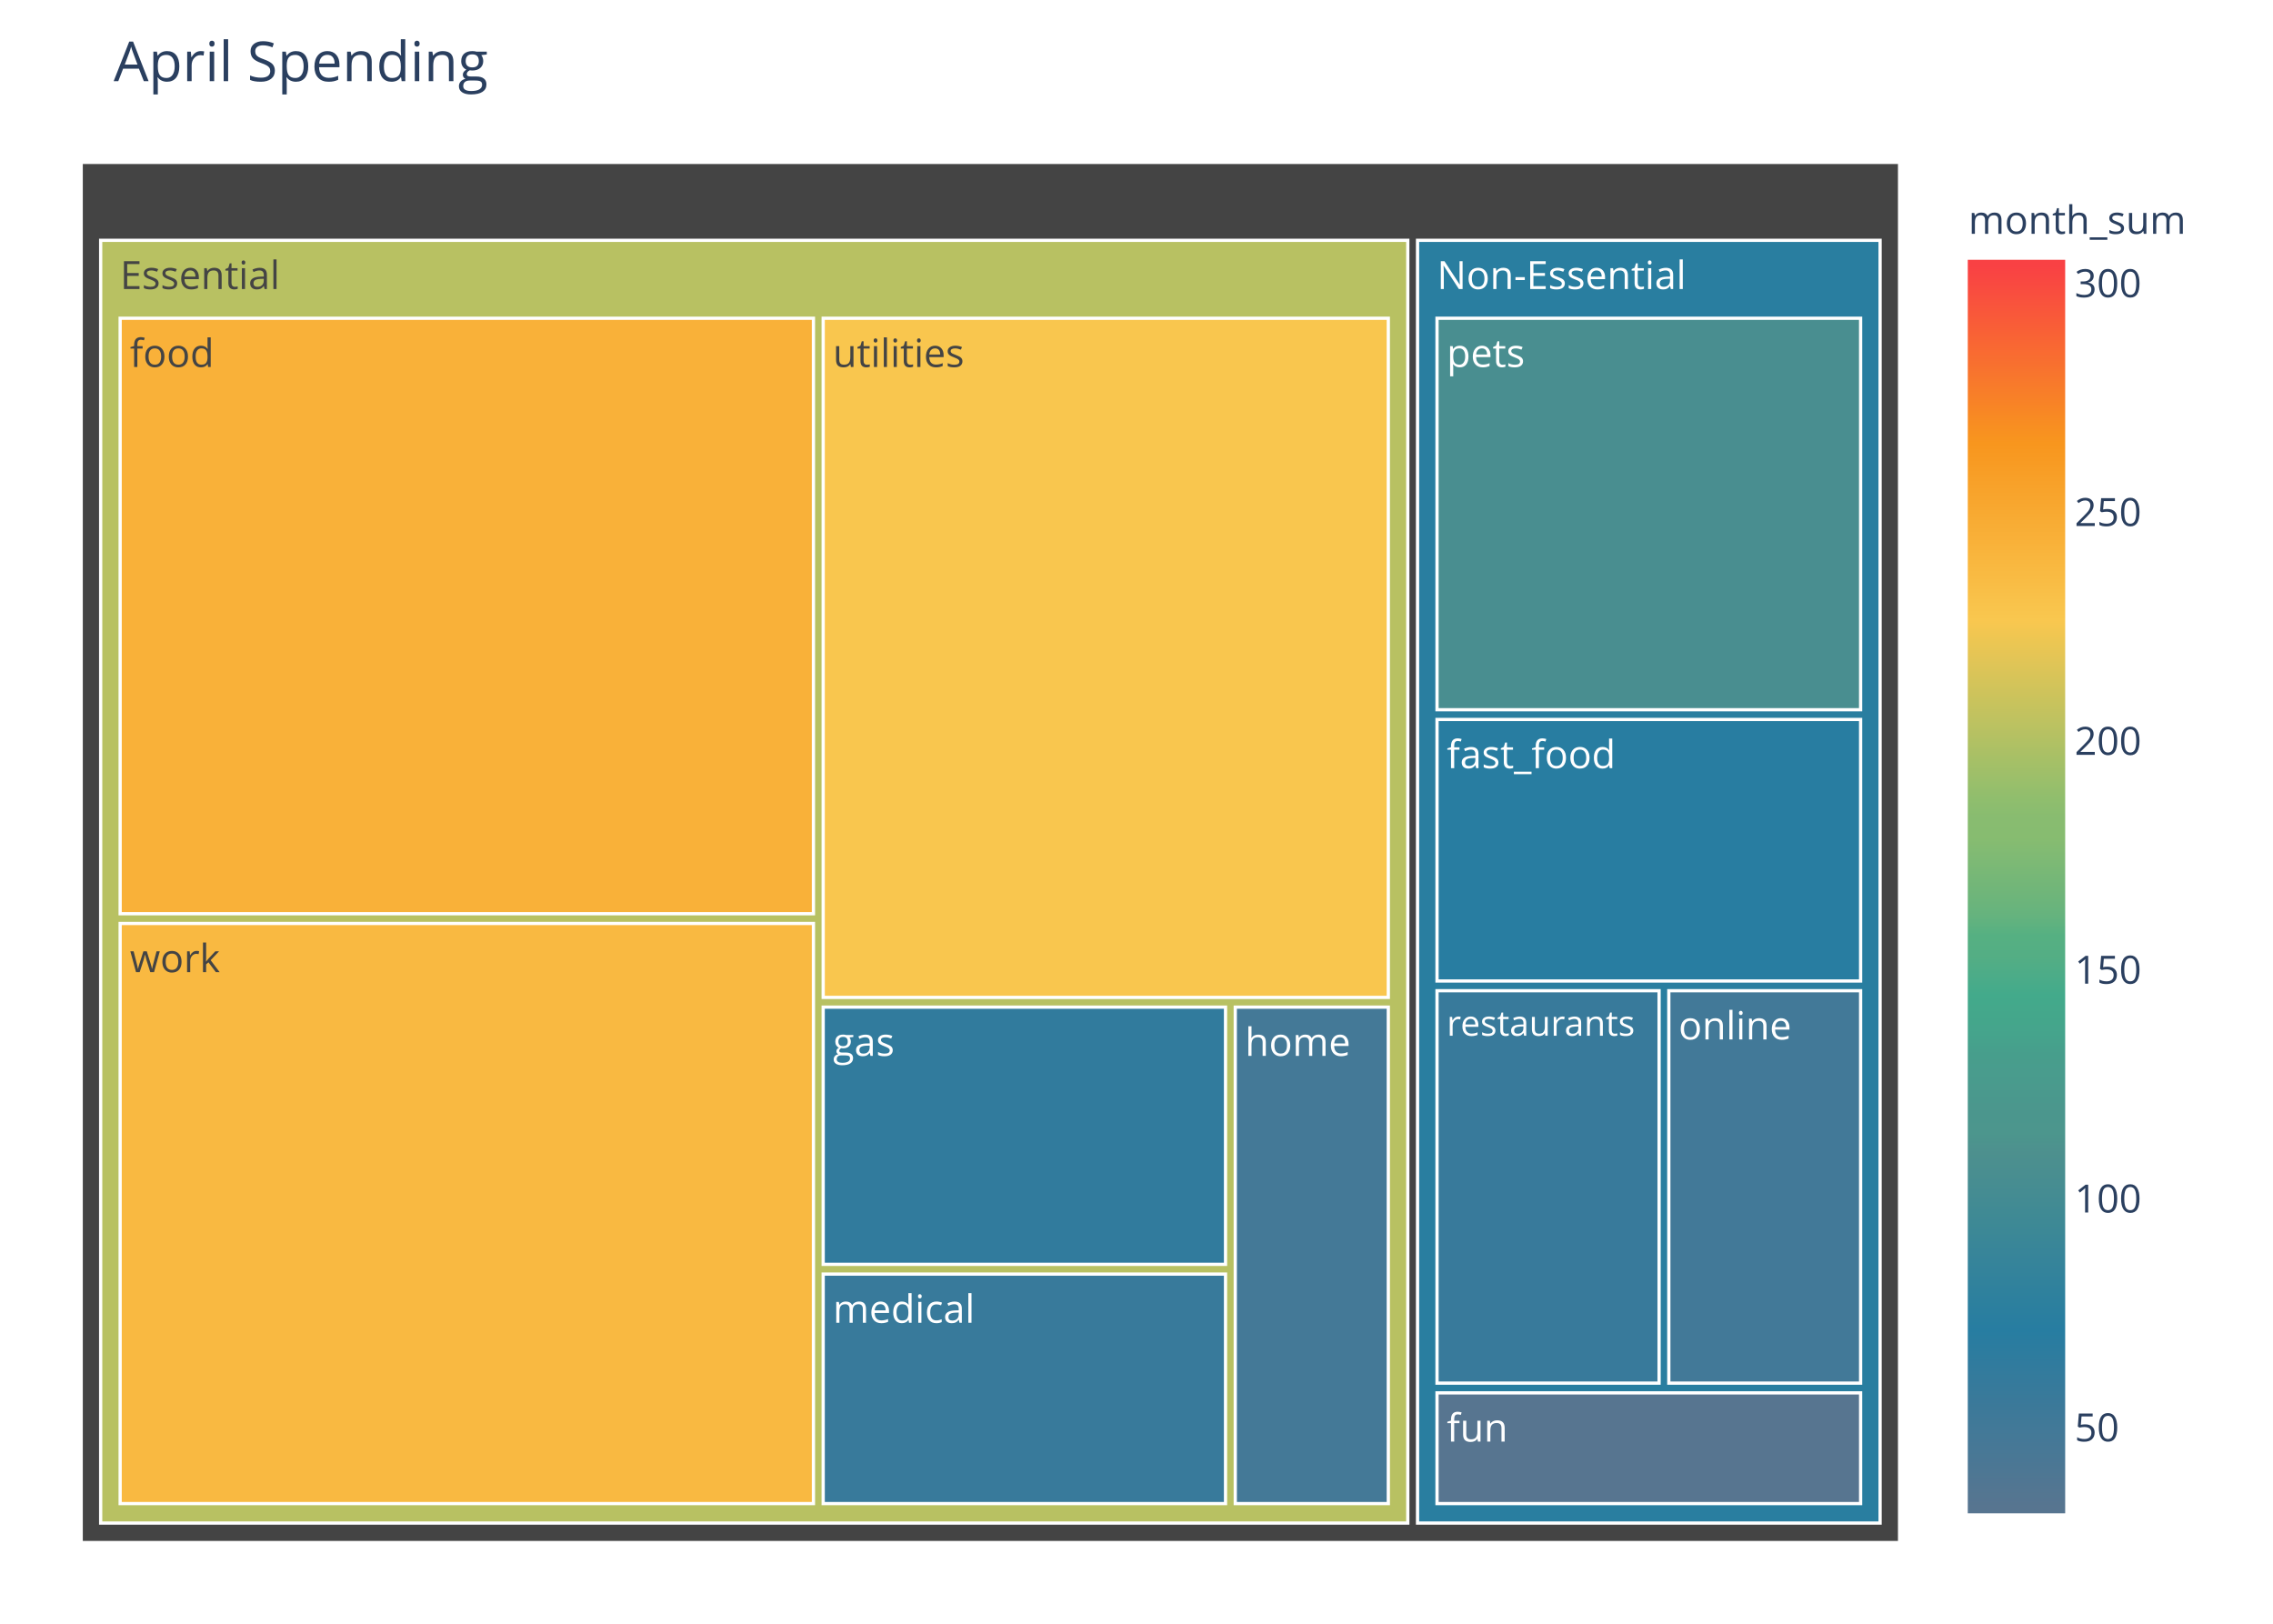
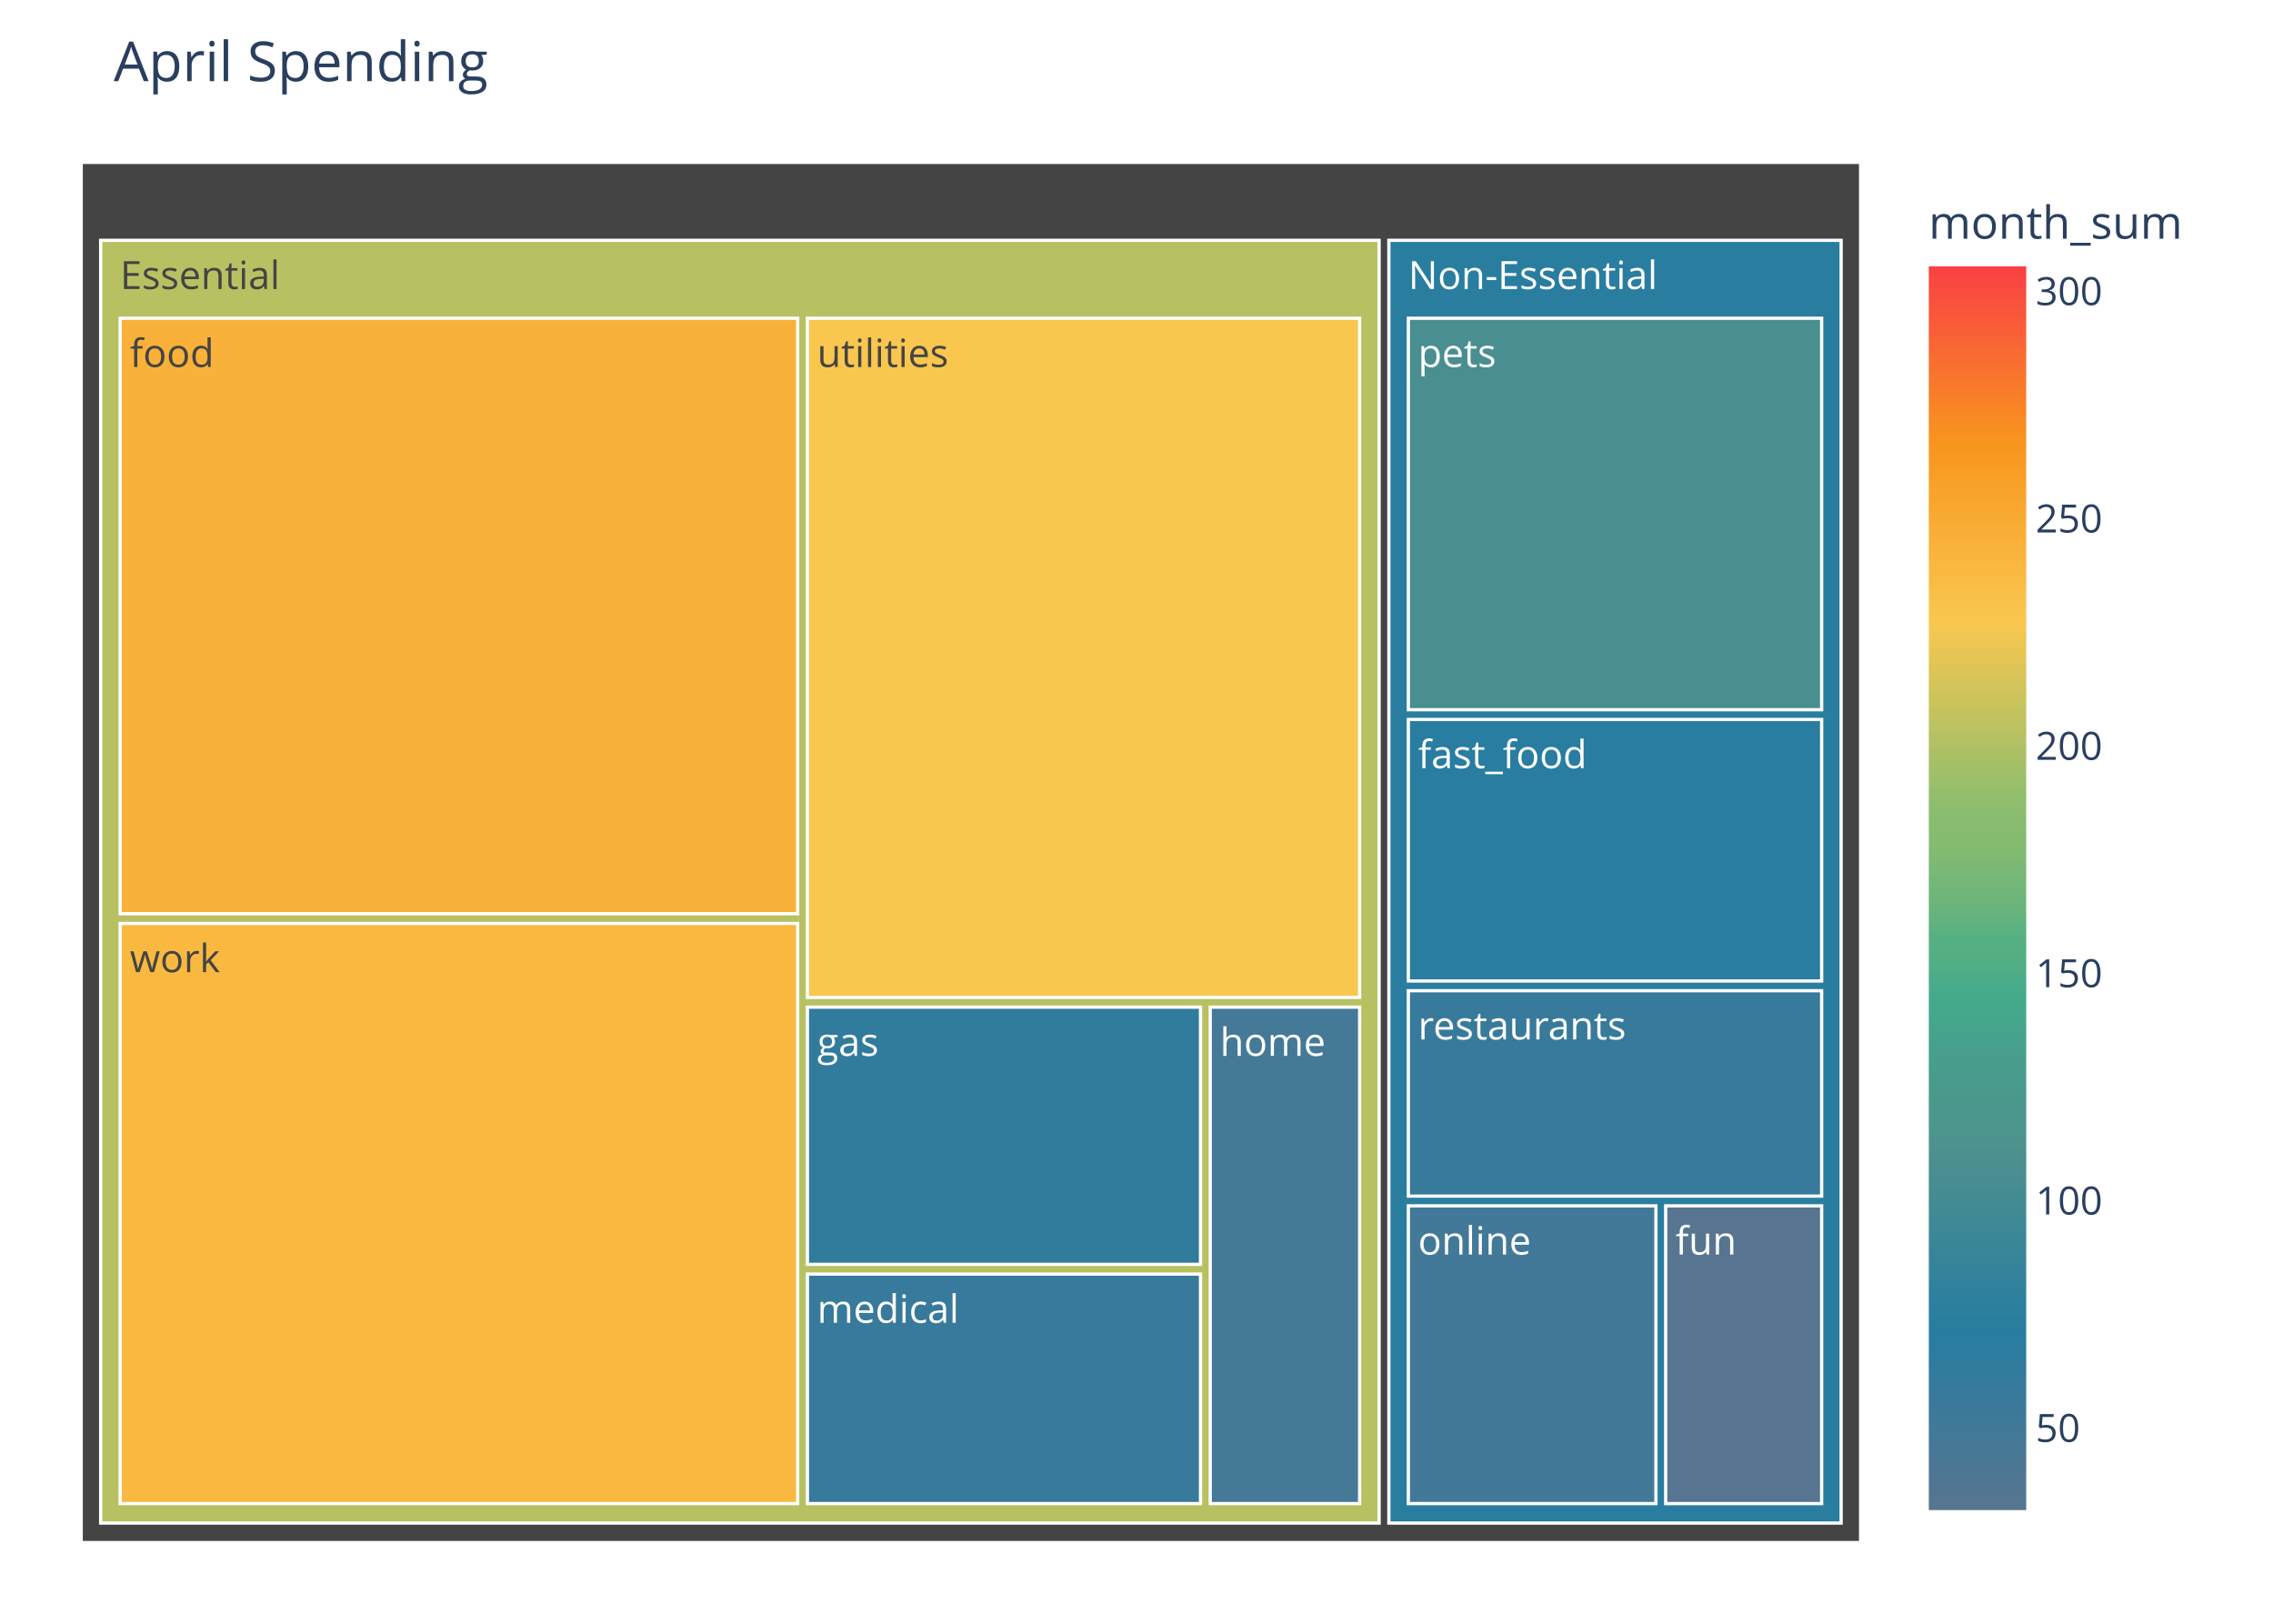
<svg xmlns="http://www.w3.org/2000/svg" class="main-svg" width="700" height="500" style="" viewBox="0 0 700 500">
  <rect x="0" y="0" width="700" height="500" style="fill: rgb(255, 255, 255); fill-opacity: 1;" />
-   <defs id="defs-447a2b">
+   <defs id="defs-4dc5f8">
    <g class="clips" />
    <g class="gradients">
-       <linearGradient x1="0" x2="0" y1="1" y2="0" id="g447a2b-cbcoloraxis">
+       <linearGradient x1="0" x2="0" y1="1" y2="0" id="g4dc5f8-cbcoloraxis">
        <stop offset="0%" stop-color="rgb(87, 117, 144)" stop-opacity="1" />
        <stop offset="1.587%" stop-color="rgb(82, 118, 146)" stop-opacity="1" />
        <stop offset="3.175%" stop-color="rgb(76, 119, 148)" stop-opacity="1" />
        <stop offset="4.762%" stop-color="rgb(71, 120, 150)" stop-opacity="1" />
        <stop offset="6.349%" stop-color="rgb(66, 121, 152)" stop-opacity="1" />
        <stop offset="7.937%" stop-color="rgb(60, 121, 153)" stop-opacity="1" />
        <stop offset="9.524%" stop-color="rgb(55, 122, 155)" stop-opacity="1" />
        <stop offset="11.111%" stop-color="rgb(50, 123, 157)" stop-opacity="1" />
        <stop offset="12.698%" stop-color="rgb(44, 124, 159)" stop-opacity="1" />
        <stop offset="14.286%" stop-color="rgb(39, 125, 161)" stop-opacity="1" />
        <stop offset="15.873%" stop-color="rgb(43, 127, 159)" stop-opacity="1" />
        <stop offset="17.46%" stop-color="rgb(47, 129, 157)" stop-opacity="1" />
        <stop offset="19.048%" stop-color="rgb(52, 131, 155)" stop-opacity="1" />
        <stop offset="20.635%" stop-color="rgb(56, 133, 153)" stop-opacity="1" />
        <stop offset="22.222%" stop-color="rgb(60, 136, 150)" stop-opacity="1" />
        <stop offset="23.81%" stop-color="rgb(64, 138, 148)" stop-opacity="1" />
        <stop offset="25.397%" stop-color="rgb(69, 140, 146)" stop-opacity="1" />
        <stop offset="26.984%" stop-color="rgb(73, 142, 144)" stop-opacity="1" />
        <stop offset="28.571%" stop-color="rgb(77, 144, 142)" stop-opacity="1" />
        <stop offset="30.159%" stop-color="rgb(76, 150, 141)" stop-opacity="1" />
        <stop offset="31.746%" stop-color="rgb(75, 150, 141)" stop-opacity="1" />
        <stop offset="33.333%" stop-color="rgb(74, 153, 141)" stop-opacity="1" />
        <stop offset="34.921%" stop-color="rgb(73, 156, 141)" stop-opacity="1" />
        <stop offset="36.508%" stop-color="rgb(71, 158, 140)" stop-opacity="1" />
        <stop offset="38.095%" stop-color="rgb(69, 164, 140)" stop-opacity="1" />
        <stop offset="39.683%" stop-color="rgb(68, 167, 139)" stop-opacity="1" />
        <stop offset="41.27%" stop-color="rgb(67, 170, 139)" stop-opacity="1" />
        <stop offset="42.857%" stop-color="rgb(76, 172, 136)" stop-opacity="1" />
        <stop offset="44.444%" stop-color="rgb(84, 174, 132)" stop-opacity="1" />
        <stop offset="46.032%" stop-color="rgb(85, 176, 130)" stop-opacity="1" />
        <stop offset="47.619%" stop-color="rgb(101, 179, 126)" stop-opacity="1" />
        <stop offset="49.206%" stop-color="rgb(110, 181, 122)" stop-opacity="1" />
        <stop offset="50.794%" stop-color="rgb(118, 183, 119)" stop-opacity="1" />
        <stop offset="52.381%" stop-color="rgb(127, 186, 116)" stop-opacity="1" />
        <stop offset="53.968%" stop-color="rgb(135, 188, 112)" stop-opacity="1" />
        <stop offset="55.556%" stop-color="rgb(136, 188, 112)" stop-opacity="1" />
        <stop offset="57.143%" stop-color="rgb(144, 190, 109)" stop-opacity="1" />
        <stop offset="58.73%" stop-color="rgb(156, 191, 106)" stop-opacity="1" />
        <stop offset="60.317%" stop-color="rgb(167, 192, 102)" stop-opacity="1" />
        <stop offset="61.905%" stop-color="rgb(179, 193, 99)" stop-opacity="1" />
        <stop offset="63.492%" stop-color="rgb(191, 194, 96)" stop-opacity="1" />
        <stop offset="65.079%" stop-color="rgb(202, 195, 92)" stop-opacity="1" />
        <stop offset="66.667%" stop-color="rgb(214, 196, 89)" stop-opacity="1" />
        <stop offset="68.254%" stop-color="rgb(226, 197, 86)" stop-opacity="1" />
        <stop offset="69.841%" stop-color="rgb(237, 198, 82)" stop-opacity="1" />
        <stop offset="71.429%" stop-color="rgb(249, 199, 79)" stop-opacity="1" />
        <stop offset="73.016%" stop-color="rgb(249, 194, 74)" stop-opacity="1" />
        <stop offset="74.603%" stop-color="rgb(249, 188, 68)" stop-opacity="1" />
        <stop offset="76.19%" stop-color="rgb(249, 183, 63)" stop-opacity="1" />
        <stop offset="77.778%" stop-color="rgb(249, 177, 57)" stop-opacity="1" />
        <stop offset="79.365%" stop-color="rgb(248, 172, 52)" stop-opacity="1" />
        <stop offset="80.952%" stop-color="rgb(248, 166, 46)" stop-opacity="1" />
        <stop offset="82.54%" stop-color="rgb(248, 161, 41)" stop-opacity="1" />
        <stop offset="84.127%" stop-color="rgb(248, 155, 35)" stop-opacity="1" />
        <stop offset="85.714%" stop-color="rgb(248, 150, 30)" stop-opacity="1" />
        <stop offset="87.302%" stop-color="rgb(248, 141, 34)" stop-opacity="1" />
        <stop offset="88.889%" stop-color="rgb(248, 131, 38)" stop-opacity="1" />
        <stop offset="90.476%" stop-color="rgb(248, 122, 43)" stop-opacity="1" />
        <stop offset="92.063%" stop-color="rgb(248, 112, 47)" stop-opacity="1" />
        <stop offset="93.651%" stop-color="rgb(249, 103, 51)" stop-opacity="1" />
        <stop offset="95.238%" stop-color="rgb(249, 93, 55)" stop-opacity="1" />
        <stop offset="96.825%" stop-color="rgb(249, 84, 60)" stop-opacity="1" />
        <stop offset="98.413%" stop-color="rgb(249, 74, 64)" stop-opacity="1" />
        <stop offset="100%" stop-color="rgb(249, 65, 68)" stop-opacity="1" />
      </linearGradient>
    </g>
+     <g class="patterns" />
  </defs>
  <g class="bglayer" />
  <g class="layer-below">
    <g class="imagelayer" />
    <g class="shapelayer" />
  </g>
  <g class="cartesianlayer" />
  <g class="polarlayer" />
+   <g class="smithlayer" />
  <g class="ternarylayer" />
  <g class="geolayer" />
  <g class="funnelarealayer" />
  <g class="pielayer" />
+   <g class="iciclelayer" />
  <g class="treemaplayer">
    <g class="trace treemap" style="opacity: 1;">
      <g class="slice cursor-pointer">
-         <path class="surface" d="M25,50L585,50L585,475L25,475Z" style="pointer-events: all; stroke-width: 1; fill: rgb(68, 68, 68); fill-opacity: 1; stroke: rgb(255, 255, 255); stroke-opacity: 1; opacity: 1;" />
+         <path class="surface" d="M25,50L573,50L573,475L25,475Z" style="pointer-events: all; stroke-width: 1; fill: rgb(68, 68, 68); fill-opacity: 1; stroke: rgb(255, 255, 255); stroke-opacity: 1; opacity: 1;" />
        <g class="slicetext">
          <text data-notex="1" class="slicetext" text-anchor="start" x="0" y="0" style="font-family: 'Open Sans', verdana, arial, sans-serif; font-size: 12px; fill: rgb(255, 255, 255); fill-opacity: 1; white-space: pre;" transform="translate(31,65)"> </text>
        </g>
      </g>
      <g class="slice cursor-pointer">
-         <path class="surface" d="M31,74L433.547,74L433.547,469L31,469Z" style="pointer-events: all; stroke-width: 1; fill: rgb(184, 193, 98); fill-opacity: 1; stroke: rgb(255, 255, 255); stroke-opacity: 1; opacity: 1;" />
+         <path class="surface" d="M31,74L424.715,74L424.715,469L31,469Z" style="pointer-events: all; stroke-width: 1; fill: rgb(184, 193, 98); fill-opacity: 1; stroke: rgb(255, 255, 255); stroke-opacity: 1; opacity: 1;" />
        <g class="slicetext">
          <text data-notex="1" class="slicetext" text-anchor="start" x="0" y="0" style="font-family: 'Open Sans', verdana, arial, sans-serif; font-size: 12px; fill: rgb(68, 68, 68); fill-opacity: 1; white-space: pre;" transform="translate(37,89)">Essential</text>
        </g>
      </g>
      <g class="slice cursor-pointer">
-         <path class="surface" d="M436.547,74L579,74L579,469L436.547,469Z" style="pointer-events: all; stroke-width: 1; fill: rgb(41, 126, 160); fill-opacity: 1; stroke: rgb(255, 255, 255); stroke-opacity: 1; opacity: 1;" />
-         <g class="slicetext">
-           <text data-notex="1" class="slicetext" text-anchor="start" x="0" y="0" style="font-family: 'Open Sans', verdana, arial, sans-serif; font-size: 12px; fill: rgb(255, 255, 255); fill-opacity: 1; white-space: pre;" transform="translate(442.5475,89)">Non-Essential</text>
-         </g>
-       </g>
-       <g class="slice cursor-pointer">
-         <path class="surface" d="M37,98L250.51,98L250.51,281.364L37,281.364Z" style="pointer-events: all; stroke-width: 1; fill: rgb(249, 177, 57); fill-opacity: 1; stroke: rgb(255, 255, 255); stroke-opacity: 1; opacity: 1;" />
+         <path class="surface" d="M427.715,74L567,74L567,469L427.715,469Z" style="pointer-events: all; stroke-width: 1; fill: rgb(41, 126, 160); fill-opacity: 1; stroke: rgb(255, 255, 255); stroke-opacity: 1; opacity: 1;" />
+         <g class="slicetext">
+           <text data-notex="1" class="slicetext" text-anchor="start" x="0" y="0" style="font-family: 'Open Sans', verdana, arial, sans-serif; font-size: 12px; fill: rgb(255, 255, 255); fill-opacity: 1; white-space: pre;" transform="translate(433.7152,89)">Non-Essential</text>
+         </g>
+       </g>
+       <g class="slice cursor-pointer">
+         <path class="surface" d="M37,98L245.651,98L245.651,281.364L37,281.364Z" style="pointer-events: all; stroke-width: 1; fill: rgb(249, 177, 57); fill-opacity: 1; stroke: rgb(255, 255, 255); stroke-opacity: 1; opacity: 1;" />
        <g class="slicetext">
          <text data-notex="1" class="slicetext" text-anchor="start" x="0" y="0" style="font-family: 'Open Sans', verdana, arial, sans-serif; font-size: 12px; fill: rgb(68, 68, 68); fill-opacity: 1; white-space: pre;" transform="translate(40,113)">food</text>
        </g>
      </g>
      <g class="slice cursor-pointer">
-         <path class="surface" d="M37,284.364L250.51,284.364L250.51,463L37,463Z" style="pointer-events: all; stroke-width: 1; fill: rgb(249, 185, 65); fill-opacity: 1; stroke: rgb(255, 255, 255); stroke-opacity: 1; opacity: 1;" />
+         <path class="surface" d="M37,284.364L245.651,284.364L245.651,463L37,463Z" style="pointer-events: all; stroke-width: 1; fill: rgb(249, 185, 65); fill-opacity: 1; stroke: rgb(255, 255, 255); stroke-opacity: 1; opacity: 1;" />
        <g class="slicetext">
          <text data-notex="1" class="slicetext" text-anchor="start" x="0" y="0" style="font-family: 'Open Sans', verdana, arial, sans-serif; font-size: 12px; fill: rgb(68, 68, 68); fill-opacity: 1; white-space: pre;" transform="translate(40,299.3636)">work</text>
        </g>
      </g>
      <g class="slice cursor-pointer">
-         <path class="surface" d="M253.51,98L427.547,98L427.547,307.128L253.51,307.128Z" style="pointer-events: all; stroke-width: 1; fill: rgb(249, 198, 78); fill-opacity: 1; stroke: rgb(255, 255, 255); stroke-opacity: 1; opacity: 1;" />
-         <g class="slicetext">
-           <text data-notex="1" class="slicetext" text-anchor="start" x="0" y="0" style="font-family: 'Open Sans', verdana, arial, sans-serif; font-size: 12px; fill: rgb(68, 68, 68); fill-opacity: 1; white-space: pre;" transform="translate(256.5099,113)">utilities</text>
-         </g>
-       </g>
-       <g class="slice cursor-pointer">
-         <path class="surface" d="M253.51,310.128L377.416,310.128L377.416,389.329L253.51,389.329Z" style="pointer-events: all; stroke-width: 1; fill: rgb(49, 123, 157); fill-opacity: 1; stroke: rgb(255, 255, 255); stroke-opacity: 1; opacity: 1;" />
-         <g class="slicetext">
-           <text data-notex="1" class="slicetext" text-anchor="start" x="0" y="0" style="font-family: 'Open Sans', verdana, arial, sans-serif; font-size: 12px; fill: rgb(255, 255, 255); fill-opacity: 1; white-space: pre;" transform="translate(256.5099,325.1281)">gas</text>
-         </g>
-       </g>
-       <g class="slice cursor-pointer">
-         <path class="surface" d="M253.51,392.329L377.416,392.329L377.416,463L253.51,463Z" style="pointer-events: all; stroke-width: 1; fill: rgb(56, 122, 155); fill-opacity: 1; stroke: rgb(255, 255, 255); stroke-opacity: 1; opacity: 1;" />
-         <g class="slicetext">
-           <text data-notex="1" class="slicetext" text-anchor="start" x="0" y="0" style="font-family: 'Open Sans', verdana, arial, sans-serif; font-size: 12px; fill: rgb(255, 255, 255); fill-opacity: 1; white-space: pre;" transform="translate(256.5099,407.3292)">medical</text>
-         </g>
-       </g>
-       <g class="slice cursor-pointer">
-         <path class="surface" d="M380.416,310.128L427.547,310.128L427.547,463L380.416,463Z" style="pointer-events: all; stroke-width: 1; fill: rgb(68, 121, 151); fill-opacity: 1; stroke: rgb(255, 255, 255); stroke-opacity: 1; opacity: 1;" />
-         <g class="slicetext">
-           <text data-notex="1" class="slicetext" text-anchor="start" x="0" y="0" style="font-family: 'Open Sans', verdana, arial, sans-serif; font-size: 12px; fill: rgb(255, 255, 255); fill-opacity: 1; white-space: pre;" transform="translate(383.4163,325.1281)">home</text>
-         </g>
-       </g>
-       <g class="slice cursor-pointer">
-         <path class="surface" d="M442.547,98L573,98L573,218.55L442.547,218.55Z" style="pointer-events: all; stroke-width: 1; fill: rgb(73, 142, 144); fill-opacity: 1; stroke: rgb(255, 255, 255); stroke-opacity: 1; opacity: 1;" />
-         <g class="slicetext">
-           <text data-notex="1" class="slicetext" text-anchor="start" x="0" y="0" style="font-family: 'Open Sans', verdana, arial, sans-serif; font-size: 12px; fill: rgb(255, 255, 255); fill-opacity: 1; white-space: pre;" transform="translate(445.5475,113)">pets</text>
-         </g>
-       </g>
-       <g class="slice cursor-pointer">
-         <path class="surface" d="M442.547,221.55L573,221.55L573,302.078L442.547,302.078Z" style="pointer-events: all; stroke-width: 1; fill: rgb(40, 125, 161); fill-opacity: 1; stroke: rgb(255, 255, 255); stroke-opacity: 1; opacity: 1;" />
-         <g class="slicetext">
-           <text data-notex="1" class="slicetext" text-anchor="start" x="0" y="0" style="font-family: 'Open Sans', verdana, arial, sans-serif; font-size: 12px; fill: rgb(255, 255, 255); fill-opacity: 1; white-space: pre;" transform="translate(445.5475,236.5498)">fast_food</text>
-         </g>
-       </g>
-       <g class="slice cursor-pointer">
-         <path class="surface" d="M442.547,305.078L510.933,305.078L510.933,425.907L442.547,425.907Z" style="pointer-events: all; stroke-width: 1; fill: rgb(56, 122, 155); fill-opacity: 1; stroke: rgb(255, 255, 255); stroke-opacity: 1; opacity: 1;" />
-         <g class="slicetext">
-           <text data-notex="1" class="slicetext" text-anchor="start" x="0" y="0" style="font-family: 'Open Sans', verdana, arial, sans-serif; font-size: 12px; fill: rgb(255, 255, 255); fill-opacity: 1; white-space: pre;" transform="translate(445.5475,318.9354)scale(0.9047463)">restaurants</text>
-         </g>
-       </g>
-       <g class="slice cursor-pointer">
-         <path class="surface" d="M513.933,305.078L573,305.078L573,425.907L513.933,425.907Z" style="pointer-events: all; stroke-width: 1; fill: rgb(66, 121, 152); fill-opacity: 1; stroke: rgb(255, 255, 255); stroke-opacity: 1; opacity: 1;" />
-         <g class="slicetext">
-           <text data-notex="1" class="slicetext" text-anchor="start" x="0" y="0" style="font-family: 'Open Sans', verdana, arial, sans-serif; font-size: 12px; fill: rgb(255, 255, 255); fill-opacity: 1; white-space: pre;" transform="translate(516.9325,320.0784)">online</text>
-         </g>
-       </g>
-       <g class="slice cursor-pointer">
-         <path class="surface" d="M442.547,428.907L573,428.907L573,463L442.547,463Z" style="pointer-events: all; stroke-width: 1; fill: rgb(87, 117, 144); fill-opacity: 1; stroke: rgb(255, 255, 255); stroke-opacity: 1; opacity: 1;" />
-         <g class="slicetext">
-           <text data-notex="1" class="slicetext" text-anchor="start" x="0" y="0" style="font-family: 'Open Sans', verdana, arial, sans-serif; font-size: 12px; fill: rgb(255, 255, 255); fill-opacity: 1; white-space: pre;" transform="translate(445.5475,443.9072)">fun</text>
+         <path class="surface" d="M248.651,98L418.715,98L418.715,307.128L248.651,307.128Z" style="pointer-events: all; stroke-width: 1; fill: rgb(249, 198, 78); fill-opacity: 1; stroke: rgb(255, 255, 255); stroke-opacity: 1; opacity: 1;" />
+         <g class="slicetext">
+           <text data-notex="1" class="slicetext" text-anchor="start" x="0" y="0" style="font-family: 'Open Sans', verdana, arial, sans-serif; font-size: 12px; fill: rgb(68, 68, 68); fill-opacity: 1; white-space: pre;" transform="translate(251.6509,113)">utilities</text>
+         </g>
+       </g>
+       <g class="slice cursor-pointer">
+         <path class="surface" d="M248.651,310.128L369.709,310.128L369.709,389.329L248.651,389.329Z" style="pointer-events: all; stroke-width: 1; fill: rgb(49, 123, 157); fill-opacity: 1; stroke: rgb(255, 255, 255); stroke-opacity: 1; opacity: 1;" />
+         <g class="slicetext">
+           <text data-notex="1" class="slicetext" text-anchor="start" x="0" y="0" style="font-family: 'Open Sans', verdana, arial, sans-serif; font-size: 12px; fill: rgb(255, 255, 255); fill-opacity: 1; white-space: pre;" transform="translate(251.6509,325.1281)">gas</text>
+         </g>
+       </g>
+       <g class="slice cursor-pointer">
+         <path class="surface" d="M248.651,392.329L369.709,392.329L369.709,463L248.651,463Z" style="pointer-events: all; stroke-width: 1; fill: rgb(56, 122, 155); fill-opacity: 1; stroke: rgb(255, 255, 255); stroke-opacity: 1; opacity: 1;" />
+         <g class="slicetext">
+           <text data-notex="1" class="slicetext" text-anchor="start" x="0" y="0" style="font-family: 'Open Sans', verdana, arial, sans-serif; font-size: 12px; fill: rgb(255, 255, 255); fill-opacity: 1; white-space: pre;" transform="translate(251.6509,407.3292)">medical</text>
+         </g>
+       </g>
+       <g class="slice cursor-pointer">
+         <path class="surface" d="M372.709,310.128L418.715,310.128L418.715,463L372.709,463Z" style="pointer-events: all; stroke-width: 1; fill: rgb(68, 121, 151); fill-opacity: 1; stroke: rgb(255, 255, 255); stroke-opacity: 1; opacity: 1;" />
+         <g class="slicetext">
+           <text data-notex="1" class="slicetext" text-anchor="start" x="0" y="0" style="font-family: 'Open Sans', verdana, arial, sans-serif; font-size: 12px; fill: rgb(255, 255, 255); fill-opacity: 1; white-space: pre;" transform="translate(375.7091,325.1281)">home</text>
+         </g>
+       </g>
+       <g class="slice cursor-pointer">
+         <path class="surface" d="M433.715,98L561,98L561,218.55L433.715,218.55Z" style="pointer-events: all; stroke-width: 1; fill: rgb(73, 142, 144); fill-opacity: 1; stroke: rgb(255, 255, 255); stroke-opacity: 1; opacity: 1;" />
+         <g class="slicetext">
+           <text data-notex="1" class="slicetext" text-anchor="start" x="0" y="0" style="font-family: 'Open Sans', verdana, arial, sans-serif; font-size: 12px; fill: rgb(255, 255, 255); fill-opacity: 1; white-space: pre;" transform="translate(436.7152,113)">pets</text>
+         </g>
+       </g>
+       <g class="slice cursor-pointer">
+         <path class="surface" d="M433.715,221.55L561,221.55L561,302.078L433.715,302.078Z" style="pointer-events: all; stroke-width: 1; fill: rgb(40, 125, 161); fill-opacity: 1; stroke: rgb(255, 255, 255); stroke-opacity: 1; opacity: 1;" />
+         <g class="slicetext">
+           <text data-notex="1" class="slicetext" text-anchor="start" x="0" y="0" style="font-family: 'Open Sans', verdana, arial, sans-serif; font-size: 12px; fill: rgb(255, 255, 255); fill-opacity: 1; white-space: pre;" transform="translate(436.7152,236.5498)">fast_food</text>
+         </g>
+       </g>
+       <g class="slice cursor-pointer">
+         <path class="surface" d="M433.715,305.078L561,305.078L561,368.316L433.715,368.316Z" style="pointer-events: all; stroke-width: 1; fill: rgb(56, 122, 155); fill-opacity: 1; stroke: rgb(255, 255, 255); stroke-opacity: 1; opacity: 1;" />
+         <g class="slicetext">
+           <text data-notex="1" class="slicetext" text-anchor="start" x="0" y="0" style="font-family: 'Open Sans', verdana, arial, sans-serif; font-size: 12px; fill: rgb(255, 255, 255); fill-opacity: 1; white-space: pre;" transform="translate(436.7152,320.0784)">restaurants</text>
+         </g>
+       </g>
+       <g class="slice cursor-pointer">
+         <path class="surface" d="M433.715,371.316L509.961,371.316L509.961,463L433.715,463Z" style="pointer-events: all; stroke-width: 1; fill: rgb(66, 121, 152); fill-opacity: 1; stroke: rgb(255, 255, 255); stroke-opacity: 1; opacity: 1;" />
+         <g class="slicetext">
+           <text data-notex="1" class="slicetext" text-anchor="start" x="0" y="0" style="font-family: 'Open Sans', verdana, arial, sans-serif; font-size: 12px; fill: rgb(255, 255, 255); fill-opacity: 1; white-space: pre;" transform="translate(436.7152,386.3156)">online</text>
+         </g>
+       </g>
+       <g class="slice cursor-pointer">
+         <path class="surface" d="M512.961,371.316L561,371.316L561,463L512.961,463Z" style="pointer-events: all; stroke-width: 1; fill: rgb(87, 117, 144); fill-opacity: 1; stroke: rgb(255, 255, 255); stroke-opacity: 1; opacity: 1;" />
+         <g class="slicetext">
+           <text data-notex="1" class="slicetext" text-anchor="start" x="0" y="0" style="font-family: 'Open Sans', verdana, arial, sans-serif; font-size: 12px; fill: rgb(255, 255, 255); fill-opacity: 1; white-space: pre;" transform="translate(515.9606,386.3156)">fun</text>
        </g>
      </g>
    </g>
  </g>
  <g class="sunburstlayer" />
  <g class="glimages" />
-   <defs id="topdefs-447a2b">
+   <defs id="topdefs-4dc5f8">
    <g class="clips" />
  </defs>
  <g class="layer-above">
    <g class="imagelayer" />
    <g class="shapelayer" />
  </g>
  <g class="infolayer">
    <g class="cbcoloraxis colorbar" transform="translate(25,50)">
-       <rect class="cbbg" x="571" y="0" width="92.219" height="425" style="fill: rgb(0, 0, 0); fill-opacity: 0; stroke: rgb(68, 68, 68); stroke-opacity: 1; stroke-width: 0;" />
-       <g class="cbfills" transform="translate(0,30)">
-         <rect class="cbfill" x="581" width="30" y="0" height="386" style="fill: url('#g447a2b-cbcoloraxis');" />
-       </g>
-       <g class="cblines" transform="translate(0,30)" />
+       <rect class="cbbg" x="559" y="0" width="103.984" height="425" style="fill: rgb(0, 0, 0); fill-opacity: 0; stroke: rgb(68, 68, 68); stroke-opacity: 1; stroke-width: 0;" />
+       <g class="cbfills" transform="translate(0,32)">
+         <rect class="cbfill gradient_filled" x="569" y="0" width="30" height="383" style="fill: url('#g4dc5f8-cbcoloraxis');" />
+       </g>
+       <g class="cblines" transform="translate(0,32)" />
      <g class="cbaxis crisp" transform="translate(0,-50)">
        <g class="ycbcoloraxistick">
-           <text text-anchor="start" x="613.9" y="4.2" transform="translate(0,439.63)" style="font-family: 'Open Sans', verdana, arial, sans-serif; font-size: 12px; fill: rgb(42, 63, 95); fill-opacity: 1; white-space: pre;">50</text>
-         </g>
-         <g class="ycbcoloraxistick">
-           <text text-anchor="start" x="613.9" y="4.2" transform="translate(0,369.17)" style="font-family: 'Open Sans', verdana, arial, sans-serif; font-size: 12px; fill: rgb(42, 63, 95); fill-opacity: 1; white-space: pre;">100</text>
-         </g>
-         <g class="ycbcoloraxistick">
-           <text text-anchor="start" x="613.9" y="4.2" transform="translate(0,298.7)" style="font-family: 'Open Sans', verdana, arial, sans-serif; font-size: 12px; fill: rgb(42, 63, 95); fill-opacity: 1; white-space: pre;">150</text>
-         </g>
-         <g class="ycbcoloraxistick">
-           <text text-anchor="start" x="613.9" y="4.2" transform="translate(0,228.24)" style="font-family: 'Open Sans', verdana, arial, sans-serif; font-size: 12px; fill: rgb(42, 63, 95); fill-opacity: 1; white-space: pre;">200</text>
-         </g>
-         <g class="ycbcoloraxistick">
-           <text text-anchor="start" x="613.9" y="4.2" transform="translate(0,157.77)" style="font-family: 'Open Sans', verdana, arial, sans-serif; font-size: 12px; fill: rgb(42, 63, 95); fill-opacity: 1; white-space: pre;">250</text>
-         </g>
-         <g class="ycbcoloraxistick">
-           <text text-anchor="start" x="613.9" y="4.2" transform="translate(0,87.31)" style="font-family: 'Open Sans', verdana, arial, sans-serif; font-size: 12px; fill: rgb(42, 63, 95); fill-opacity: 1; white-space: pre;">300</text>
+           <text text-anchor="start" x="601.9" y="4.2" transform="translate(0,439.8)" style="font-family: 'Open Sans', verdana, arial, sans-serif; font-size: 12px; fill: rgb(42, 63, 95); fill-opacity: 1; white-space: pre; opacity: 1;">50</text>
+         </g>
+         <g class="ycbcoloraxistick">
+           <text text-anchor="start" x="601.9" y="4.2" style="font-family: 'Open Sans', verdana, arial, sans-serif; font-size: 12px; fill: rgb(42, 63, 95); fill-opacity: 1; white-space: pre; opacity: 1;" transform="translate(0,369.79)">100</text>
+         </g>
+         <g class="ycbcoloraxistick">
+           <text text-anchor="start" x="601.9" y="4.2" style="font-family: 'Open Sans', verdana, arial, sans-serif; font-size: 12px; fill: rgb(42, 63, 95); fill-opacity: 1; white-space: pre; opacity: 1;" transform="translate(0,299.78)">150</text>
+         </g>
+         <g class="ycbcoloraxistick">
+           <text text-anchor="start" x="601.9" y="4.2" style="font-family: 'Open Sans', verdana, arial, sans-serif; font-size: 12px; fill: rgb(42, 63, 95); fill-opacity: 1; white-space: pre; opacity: 1;" transform="translate(0,229.77)">200</text>
+         </g>
+         <g class="ycbcoloraxistick">
+           <text text-anchor="start" x="601.9" y="4.2" style="font-family: 'Open Sans', verdana, arial, sans-serif; font-size: 12px; fill: rgb(42, 63, 95); fill-opacity: 1; white-space: pre; opacity: 1;" transform="translate(0,159.76)">250</text>
+         </g>
+         <g class="ycbcoloraxistick">
+           <text text-anchor="start" x="601.9" y="4.2" style="font-family: 'Open Sans', verdana, arial, sans-serif; font-size: 12px; fill: rgb(42, 63, 95); fill-opacity: 1; white-space: pre; opacity: 1;" transform="translate(0,89.75)">300</text>
        </g>
      </g>
      <g class="cbtitleunshift" transform="translate(-25,-50)">
        <g class="cbtitle" transform="">
-           <text class="ycbcoloraxistitle" x="606.2" y="72" text-anchor="start" style="font-family: 'Open Sans', verdana, arial, sans-serif; font-size: 12px; fill: rgb(42, 63, 95); opacity: 1; font-weight: normal; white-space: pre;">month_sum</text>
-         </g>
-       </g>
-       <rect class="cboutline" x="581" y="29.5" width="30" height="385.5" style="stroke: rgb(68, 68, 68); stroke-opacity: 1; fill: none; stroke-width: 0;" />
+           <text class="ycbcoloraxistitle" x="593.96" y="73.5" text-anchor="start" style="font-family: 'Open Sans', verdana, arial, sans-serif; font-size: 14px; fill: rgb(42, 63, 95); opacity: 1; font-weight: normal; white-space: pre;">month_sum</text>
+         </g>
+       </g>
+       <rect class="cboutline" x="569" y="32" width="30" height="383" style="stroke: rgb(68, 68, 68); stroke-opacity: 1; fill: none; stroke-width: 0;" />
    </g>
    <g class="g-gtitle">
      <text class="gtitle" x="35" y="25" text-anchor="start" dy="0em" style="font-family: 'Open Sans', verdana, arial, sans-serif; font-size: 17px; fill: rgb(42, 63, 95); opacity: 1; font-weight: normal; white-space: pre;">April Spending</text>
    </g>
  </g>
</svg>
